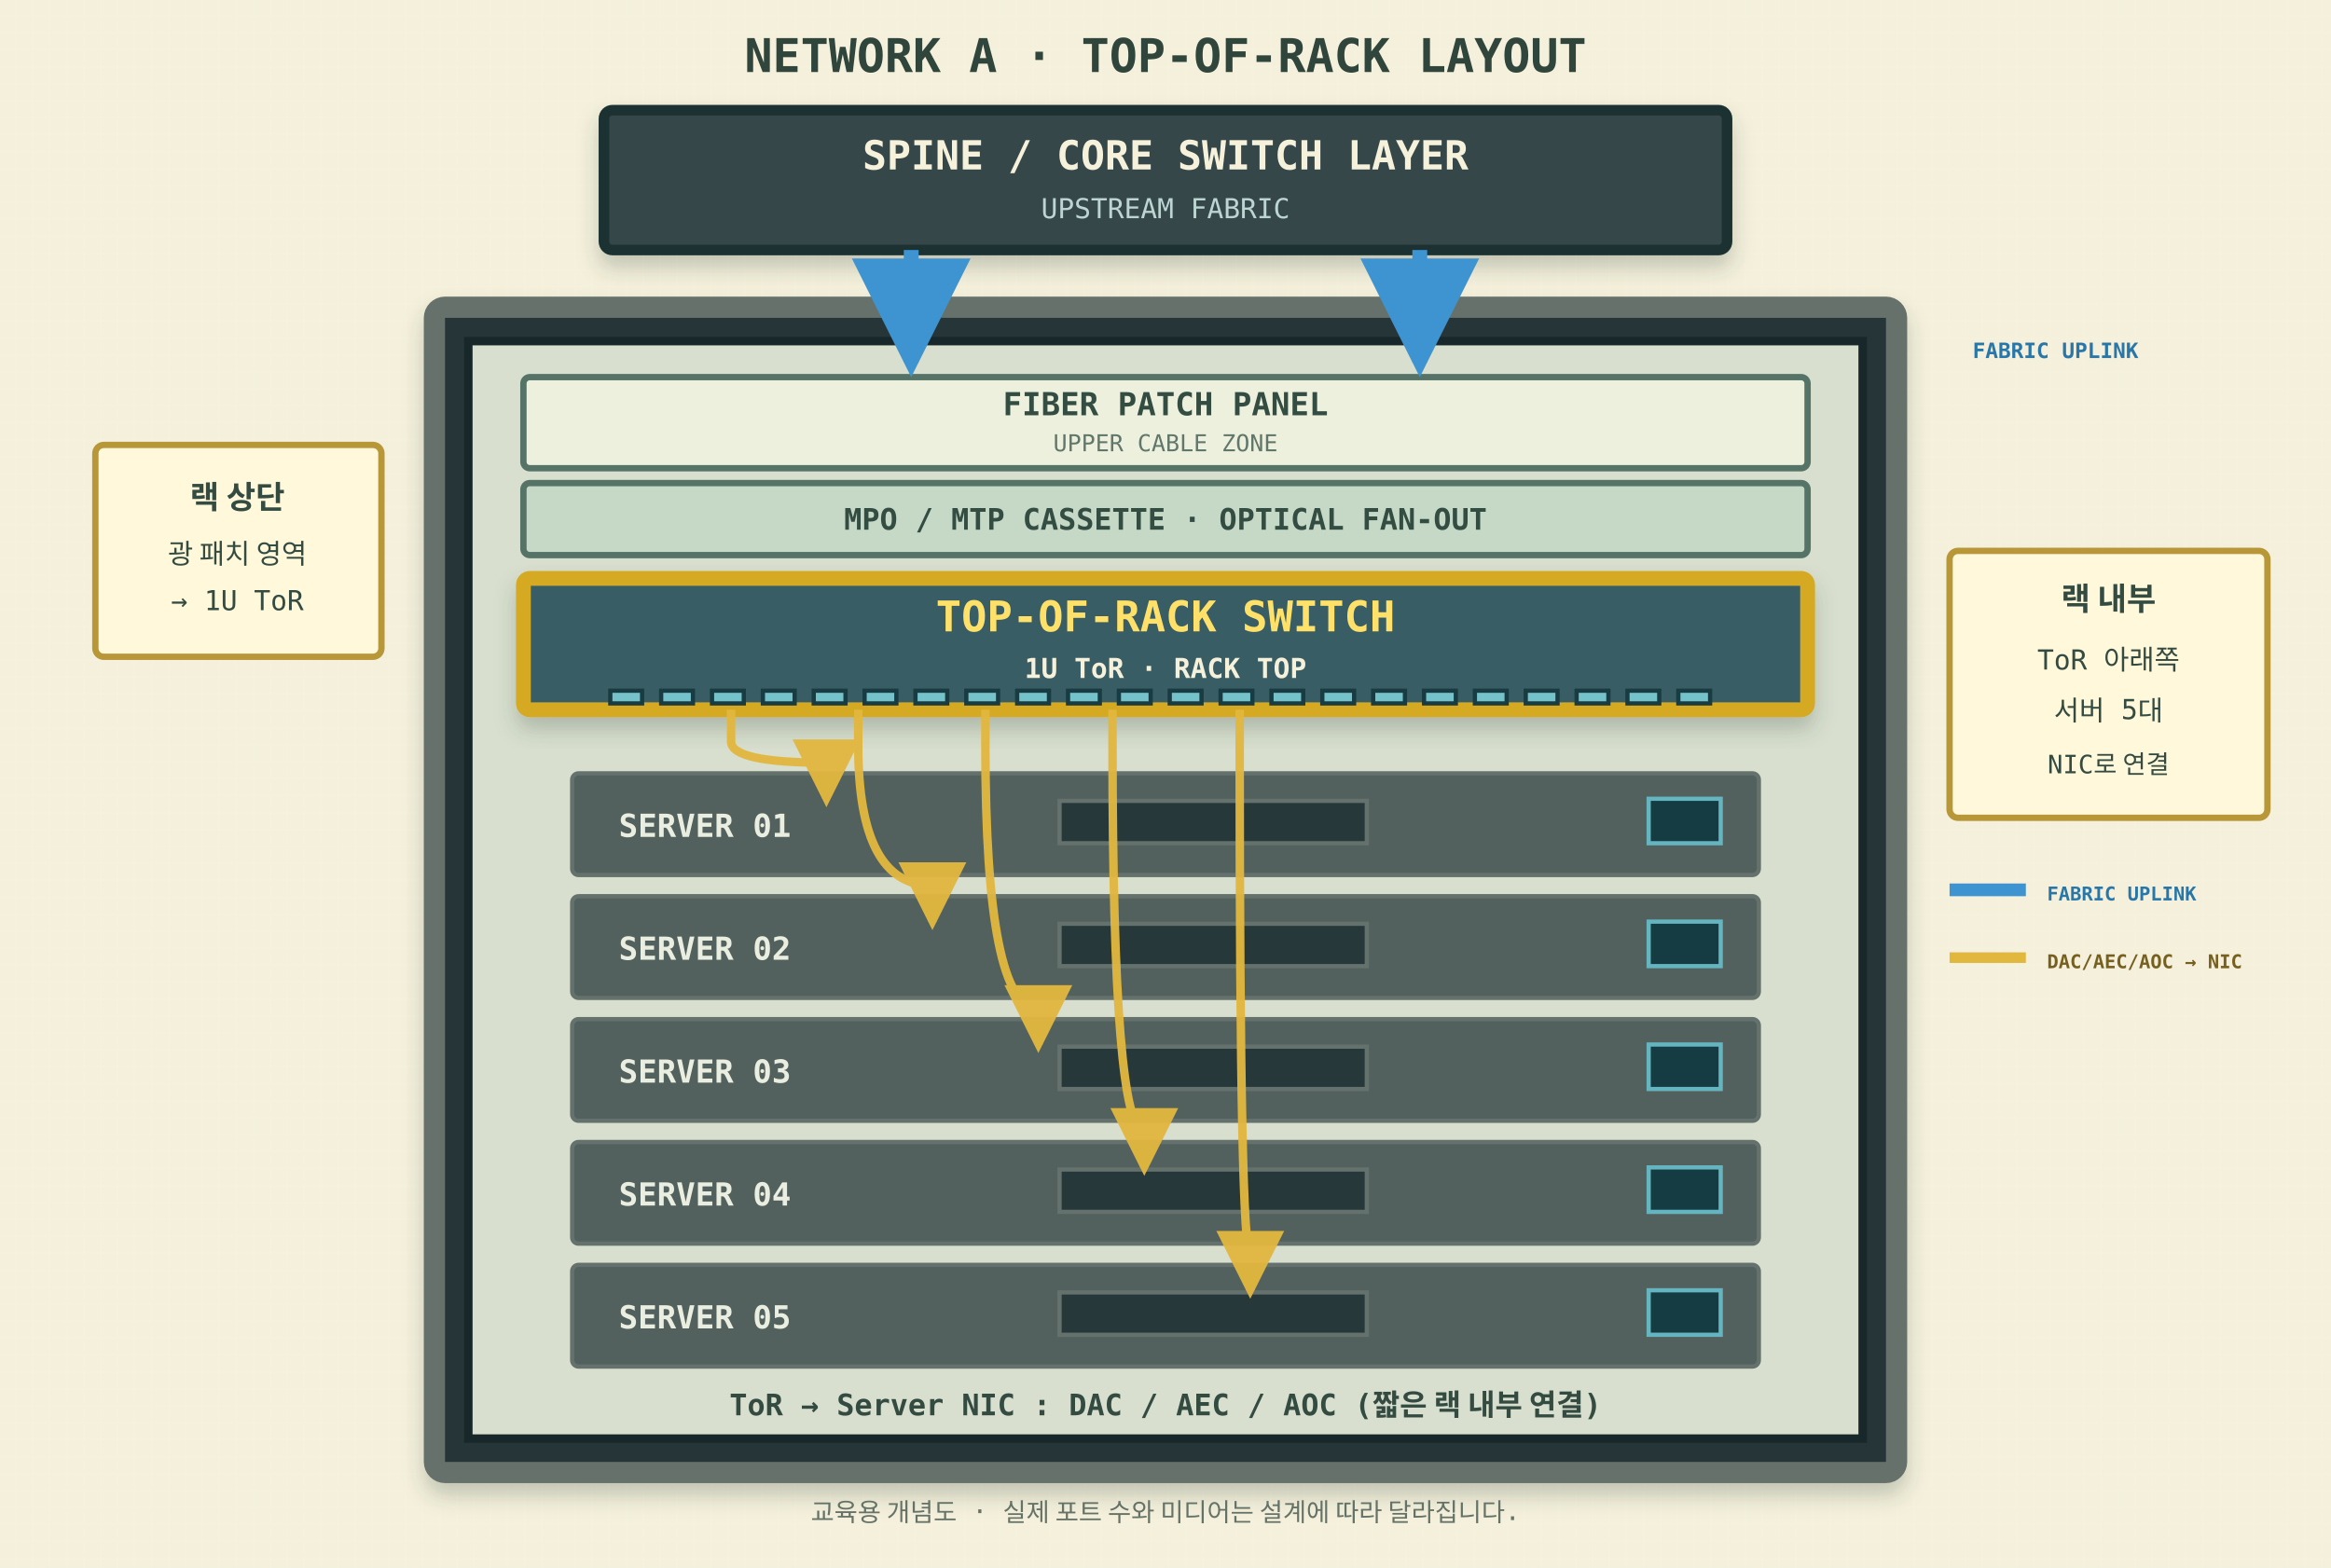
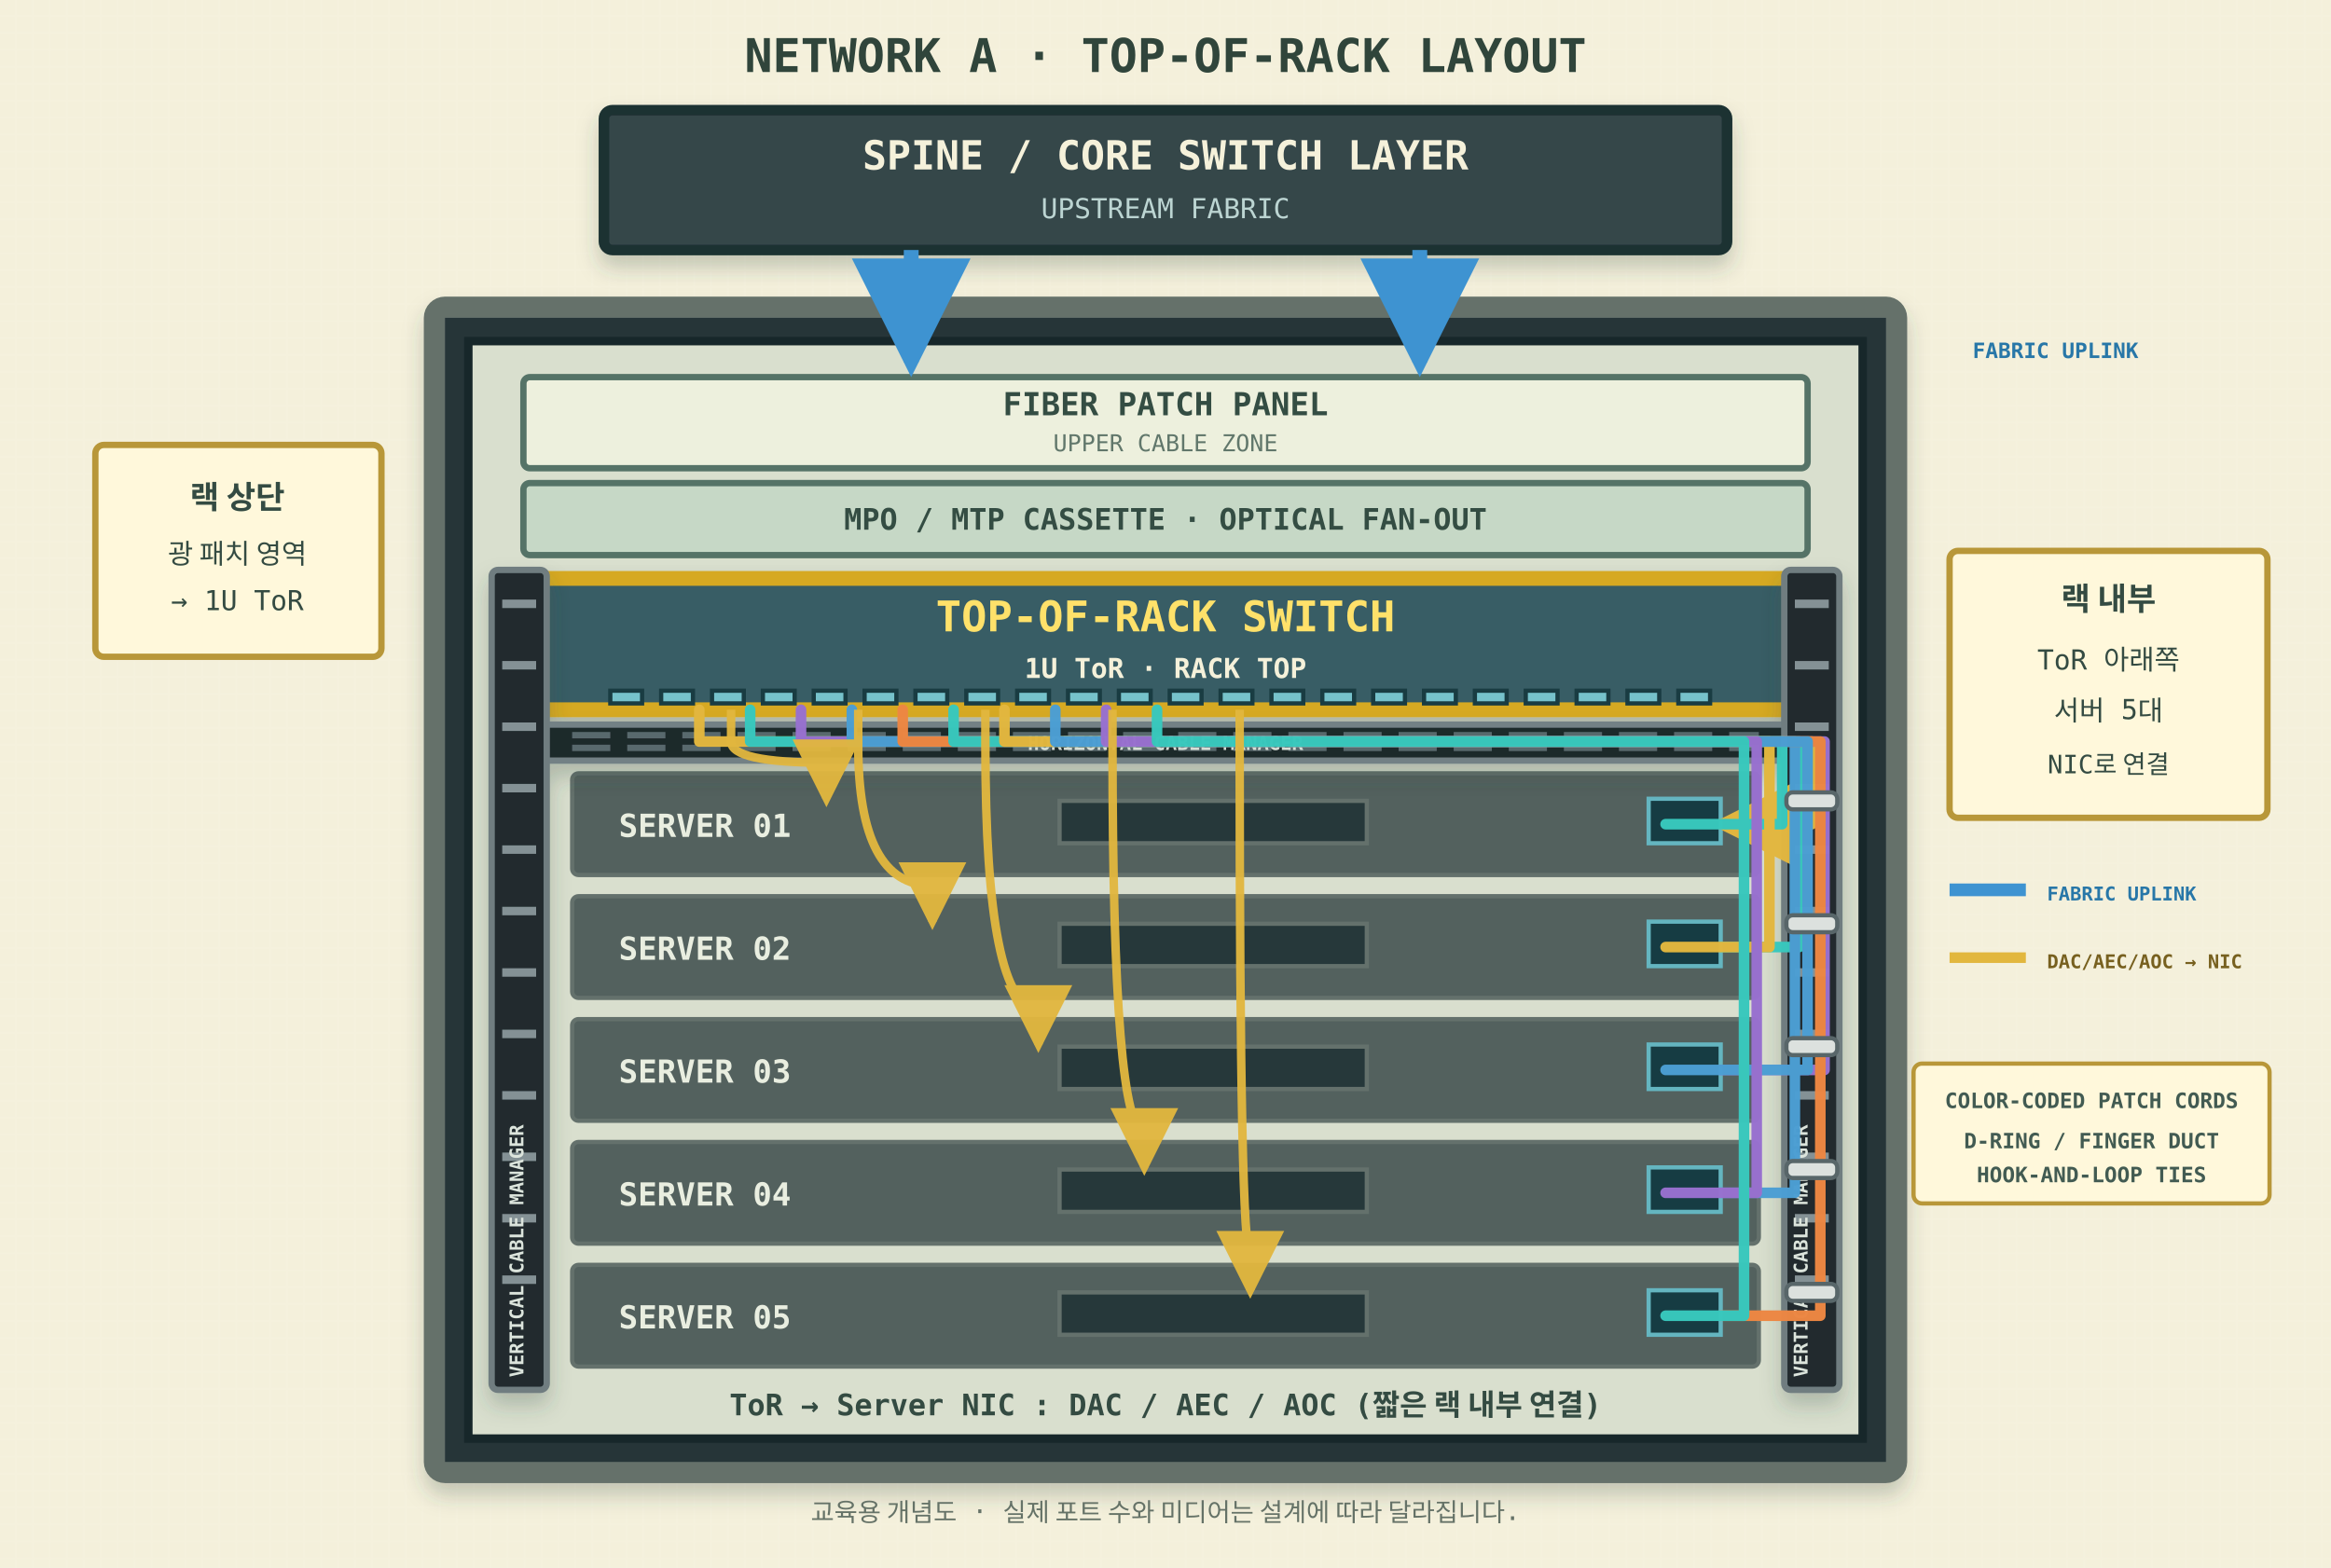
<svg xmlns="http://www.w3.org/2000/svg" viewBox="0 0 1100 740" role="img" aria-labelledby="title desc">
  <defs>
    <pattern id="pixel" width="8" height="8" patternUnits="userSpaceOnUse">
      <path d="M0 7.5H8M7.5 0V8" stroke="#ffffff" stroke-opacity=".055" />
    </pattern>
    <marker id="arrowBlue" markerWidth="8" markerHeight="8" refX="7" refY="4" orient="auto">
      <path d="M0 0L8 4L0 8Z" fill="#3e93d1" />
    </marker>
    <marker id="arrowGold" markerWidth="8" markerHeight="8" refX="7" refY="4" orient="auto">
      <path d="M0 0L8 4L0 8Z" fill="#e2b73e" />
    </marker>
    <filter id="shadow" x="-20%" y="-20%" width="140%" height="150%">
      <feDropShadow dx="0" dy="6" stdDeviation="5" flood-color="#35463d" flood-opacity=".25" />
    </filter>
  </defs>
  <rect width="1100" height="740" fill="#f4f0db" />
  <rect width="1100" height="740" fill="url(#pixel)" />
  <text x="550" y="34" text-anchor="middle" font-family="monospace" font-size="22" font-weight="bold" fill="#30453b">NETWORK A · TOP-OF-RACK LAYOUT</text>
  <g filter="url(#shadow)">
    <rect x="285" y="52" width="530" height="66" rx="4" fill="#35464a" stroke="#1e3033" stroke-width="5" />
    <text x="550" y="80" text-anchor="middle" font-family="monospace" font-size="19" font-weight="bold" fill="#f5f1da">SPINE / CORE SWITCH LAYER</text>
    <text x="550" y="103" text-anchor="middle" font-family="monospace" font-size="13" fill="#bcd5d2">UPSTREAM FABRIC</text>
  </g>
  <rect x="205" y="145" width="690" height="550" rx="5" fill="#273538" stroke="#65716a" stroke-width="10" filter="url(#shadow)" />
  <rect x="221" y="161" width="658" height="518" fill="#d9dfce" stroke="#17272a" stroke-width="4" />
  <rect x="247" y="178" width="606" height="43" rx="3" fill="#edf0dd" stroke="#557367" stroke-width="3" />
  <text x="550" y="196" text-anchor="middle" font-family="monospace" font-size="15" font-weight="bold" fill="#344d43">FIBER PATCH PANEL</text>
  <text x="550" y="213" text-anchor="middle" font-family="monospace" font-size="11" fill="#61776b">UPPER CABLE ZONE</text>
  <rect x="247" y="228" width="606" height="34" rx="3" fill="#c6d8c6" stroke="#557367" stroke-width="3" />
  <text x="550" y="250" text-anchor="middle" font-family="monospace" font-size="14" font-weight="bold" fill="#344d43">MPO / MTP CASSETTE · OPTICAL FAN-OUT</text>
  <path d="M430 118V171" fill="none" stroke="#3e93d1" stroke-width="7" marker-end="url(#arrowBlue)" />
  <path d="M670 118V171" fill="none" stroke="#3e93d1" stroke-width="7" marker-end="url(#arrowBlue)" />
  <text x="970" y="169" text-anchor="middle" font-family="monospace" font-size="10" font-weight="bold" fill="#2877a8">FABRIC UPLINK</text>
  <rect x="247" y="273" width="606" height="62" rx="3" fill="#385d65" stroke="#d6a923" stroke-width="7" filter="url(#shadow)" />
  <text x="550" y="298" text-anchor="middle" font-family="monospace" font-size="20" font-weight="bold" fill="#ffe16a">TOP-OF-RACK SWITCH</text>
  <text x="550" y="320" text-anchor="middle" font-family="monospace" font-size="13" font-weight="bold" fill="#f5f1da">1U ToR · RACK TOP</text>
  <g fill="#76c2cb" stroke="#193c42" stroke-width="2">
    <rect x="288" y="326" width="15" height="6" />
    <rect x="312" y="326" width="15" height="6" />
    <rect x="336" y="326" width="15" height="6" />
    <rect x="360" y="326" width="15" height="6" />
    <rect x="384" y="326" width="15" height="6" />
    <rect x="408" y="326" width="15" height="6" />
    <rect x="432" y="326" width="15" height="6" />
    <rect x="456" y="326" width="15" height="6" />
    <rect x="480" y="326" width="15" height="6" />
    <rect x="504" y="326" width="15" height="6" />
    <rect x="528" y="326" width="15" height="6" />
    <rect x="552" y="326" width="15" height="6" />
    <rect x="576" y="326" width="15" height="6" />
    <rect x="600" y="326" width="15" height="6" />
    <rect x="624" y="326" width="15" height="6" />
    <rect x="648" y="326" width="15" height="6" />
    <rect x="672" y="326" width="15" height="6" />
    <rect x="696" y="326" width="15" height="6" />
    <rect x="720" y="326" width="15" height="6" />
    <rect x="744" y="326" width="15" height="6" />
    <rect x="768" y="326" width="15" height="6" />
    <rect x="792" y="326" width="15" height="6" />
  </g>
  <g font-family="monospace" font-weight="bold" fill="#e9eee0" stroke="#64716c" stroke-width="2">
    <g>
      <rect x="270" y="365" width="560" height="48" rx="3" fill="#53615e" />
      <text x="292" y="395" font-size="15" stroke="none">SERVER 01</text>
      <rect x="500" y="378" width="145" height="20" fill="#26383a" />
      <rect x="778" y="377" width="34" height="21" fill="#163c43" stroke="#64b5c0" />
    </g>
    <g>
      <rect x="270" y="423" width="560" height="48" rx="3" fill="#53615e" />
      <text x="292" y="453" font-size="15" stroke="none">SERVER 02</text>
      <rect x="500" y="436" width="145" height="20" fill="#26383a" />
      <rect x="778" y="435" width="34" height="21" fill="#163c43" stroke="#64b5c0" />
    </g>
    <g>
      <rect x="270" y="481" width="560" height="48" rx="3" fill="#53615e" />
      <text x="292" y="511" font-size="15" stroke="none">SERVER 03</text>
      <rect x="500" y="494" width="145" height="20" fill="#26383a" />
      <rect x="778" y="493" width="34" height="21" fill="#163c43" stroke="#64b5c0" />
    </g>
    <g>
      <rect x="270" y="539" width="560" height="48" rx="3" fill="#53615e" />
      <text x="292" y="569" font-size="15" stroke="none">SERVER 04</text>
      <rect x="500" y="552" width="145" height="20" fill="#26383a" />
      <rect x="778" y="551" width="34" height="21" fill="#163c43" stroke="#64b5c0" />
    </g>
    <g>
      <rect x="270" y="597" width="560" height="48" rx="3" fill="#53615e" />
      <text x="292" y="627" font-size="15" stroke="none">SERVER 05</text>
      <rect x="500" y="610" width="145" height="20" fill="#26383a" />
      <rect x="778" y="609" width="34" height="21" fill="#163c43" stroke="#64b5c0" />
    </g>
  </g>
+   <g filter="url(#shadow)">
+     <rect x="247" y="342" width="606" height="17" rx="2" fill="#1e292c" stroke="#738185" stroke-width="3" />
+     <path d="M270 347H830M270 353H830" stroke="#59696d" stroke-width="3" stroke-dasharray="18 8" />
+     <text x="550" y="354" text-anchor="middle" font-family="monospace" font-size="9" font-weight="bold" fill="#d7dfd7">HORIZONTAL CABLE MANAGER</text>
+     <rect x="232" y="269" width="26" height="387" rx="3" fill="#202b2e" stroke="#6f7d80" stroke-width="3" />
+     <rect x="842" y="269" width="26" height="387" rx="3" fill="#202b2e" stroke="#6f7d80" stroke-width="3" />
+     <g stroke="#849195" stroke-width="4">
+       <path d="M237 285H253M847 285H863" />
+       <path d="M237 314H253M847 314H863" />
+       <path d="M237 343H253M847 343H863" />
+       <path d="M237 372H253M847 372H863" />
+       <path d="M237 401H253M847 401H863" />
+       <path d="M237 430H253M847 430H863" />
+       <path d="M237 459H253M847 459H863" />
+       <path d="M237 488H253M847 488H863" />
+       <path d="M237 517H253M847 517H863" />
+       <path d="M237 546H253M847 546H863" />
+       <path d="M237 575H253M847 575H863" />
+       <path d="M237 604H253M847 604H863" />
+     </g>
+     <text x="247" y="650" transform="rotate(-90 247 650)" font-family="monospace" font-size="9" font-weight="bold" fill="#dce4dc">VERTICAL CABLE MANAGER</text>
+     <text x="853" y="650" transform="rotate(-90 853 650)" font-family="monospace" font-size="9" font-weight="bold" fill="#dce4dc">VERTICAL CABLE MANAGER</text>
+   </g>
+   <g fill="none" stroke-width="5" stroke-linecap="round" stroke-linejoin="round" opacity=".98">
+     <path d="M330 335V350H855V389H812" stroke="#e2b73e" marker-end="url(#arrowGold)" />
+     <path d="M354 335V350H849V447H812" stroke="#38c8bd" />
+     <path d="M378 335V350H861V505H812" stroke="#9870cf" />
+     <path d="M402 335V350H847V563H812" stroke="#4b9ed3" />
+     <path d="M426 335V350H859V621H812" stroke="#ed8742" />
+     <path d="M450 335V350H841V389H786" stroke="#38c8bd" />
+     <path d="M474 335V350H835V447H786" stroke="#e2b73e" />
+     <path d="M498 335V350H853V505H786" stroke="#4b9ed3" />
+     <path d="M522 335V350H829V563H786" stroke="#9870cf" />
+     <path d="M546 335V350H823V621H786" stroke="#38c8bd" />
+   </g>
+   <g fill="#dce1de" stroke="#586669" stroke-width="2">
+     <rect x="843" y="374" width="24" height="8" rx="3" />
+     <rect x="843" y="432" width="24" height="8" rx="3" />
+     <rect x="843" y="490" width="24" height="8" rx="3" />
+     <rect x="843" y="548" width="24" height="8" rx="3" />
+     <rect x="843" y="606" width="24" height="8" rx="3" />
+   </g>
+   <g font-family="monospace" font-size="10" font-weight="bold" fill="#425b52">
+     <rect x="903" y="502" width="168" height="66" rx="4" fill="#fff8db" stroke="#b89739" stroke-width="2" />
+     <text x="987" y="523" text-anchor="middle">COLOR-CODED PATCH CORDS</text>
+     <text x="987" y="542" text-anchor="middle">D-RING / FINGER DUCT</text>
+     <text x="987" y="558" text-anchor="middle">HOOK-AND-LOOP TIES</text>
+   </g>
  <g fill="none" stroke="#e2b73e" stroke-width="4" opacity=".95">
    <path d="M345 335V350Q345 360 390 360V377" marker-end="url(#arrowGold)" />
    <path d="M405 335V352Q405 418 440 418V435" marker-end="url(#arrowGold)" />
    <path d="M465 335V352Q465 476 490 476V493" marker-end="url(#arrowGold)" />
    <path d="M525 335V352Q525 534 540 534V551" marker-end="url(#arrowGold)" />
    <path d="M585 335V352Q585 592 590 592V609" marker-end="url(#arrowGold)" />
  </g>
  <g font-family="monospace" fill="#344b42">
    <text x="550" y="668" text-anchor="middle" font-size="14" font-weight="bold">ToR → Server NIC : DAC / AEC / AOC (짧은 랙 내부 연결)</text>
    <g transform="translate(45 210)">
      <rect width="135" height="100" rx="4" fill="#fff8db" stroke="#b89739" stroke-width="3" />
      <text x="67" y="30" text-anchor="middle" font-size="15" font-weight="bold">랙 상단</text>
      <text x="67" y="56" text-anchor="middle" font-size="13">광 패치 영역</text>
      <text x="67" y="78" text-anchor="middle" font-size="13">→ 1U ToR</text>
    </g>
    <g transform="translate(920 260)">
      <rect width="150" height="126" rx="4" fill="#fff8db" stroke="#b89739" stroke-width="3" />
      <text x="75" y="28" text-anchor="middle" font-size="15" font-weight="bold">랙 내부</text>
      <text x="75" y="56" text-anchor="middle" font-size="13">ToR 아래쪽</text>
      <text x="75" y="80" text-anchor="middle" font-size="13">서버 5대</text>
      <text x="75" y="105" text-anchor="middle" font-size="12">NIC로 연결</text>
    </g>
  </g>
  <g transform="translate(920 420)" font-family="monospace" font-size="9" font-weight="bold">
    <path d="M0 0H36" stroke="#3e93d1" stroke-width="6" />
    <text x="46" y="5" fill="#2877a8">FABRIC UPLINK</text>
    <path d="M0 32H36" stroke="#e2b73e" stroke-width="5" />
    <text x="46" y="37" fill="#77601f">DAC/AEC/AOC → NIC</text>
  </g>
  <text x="550" y="718" text-anchor="middle" font-family="monospace" font-size="12" fill="#657267">교육용 개념도 · 실제 포트 수와 미디어는 설계에 따라 달라집니다.</text>
</svg>
